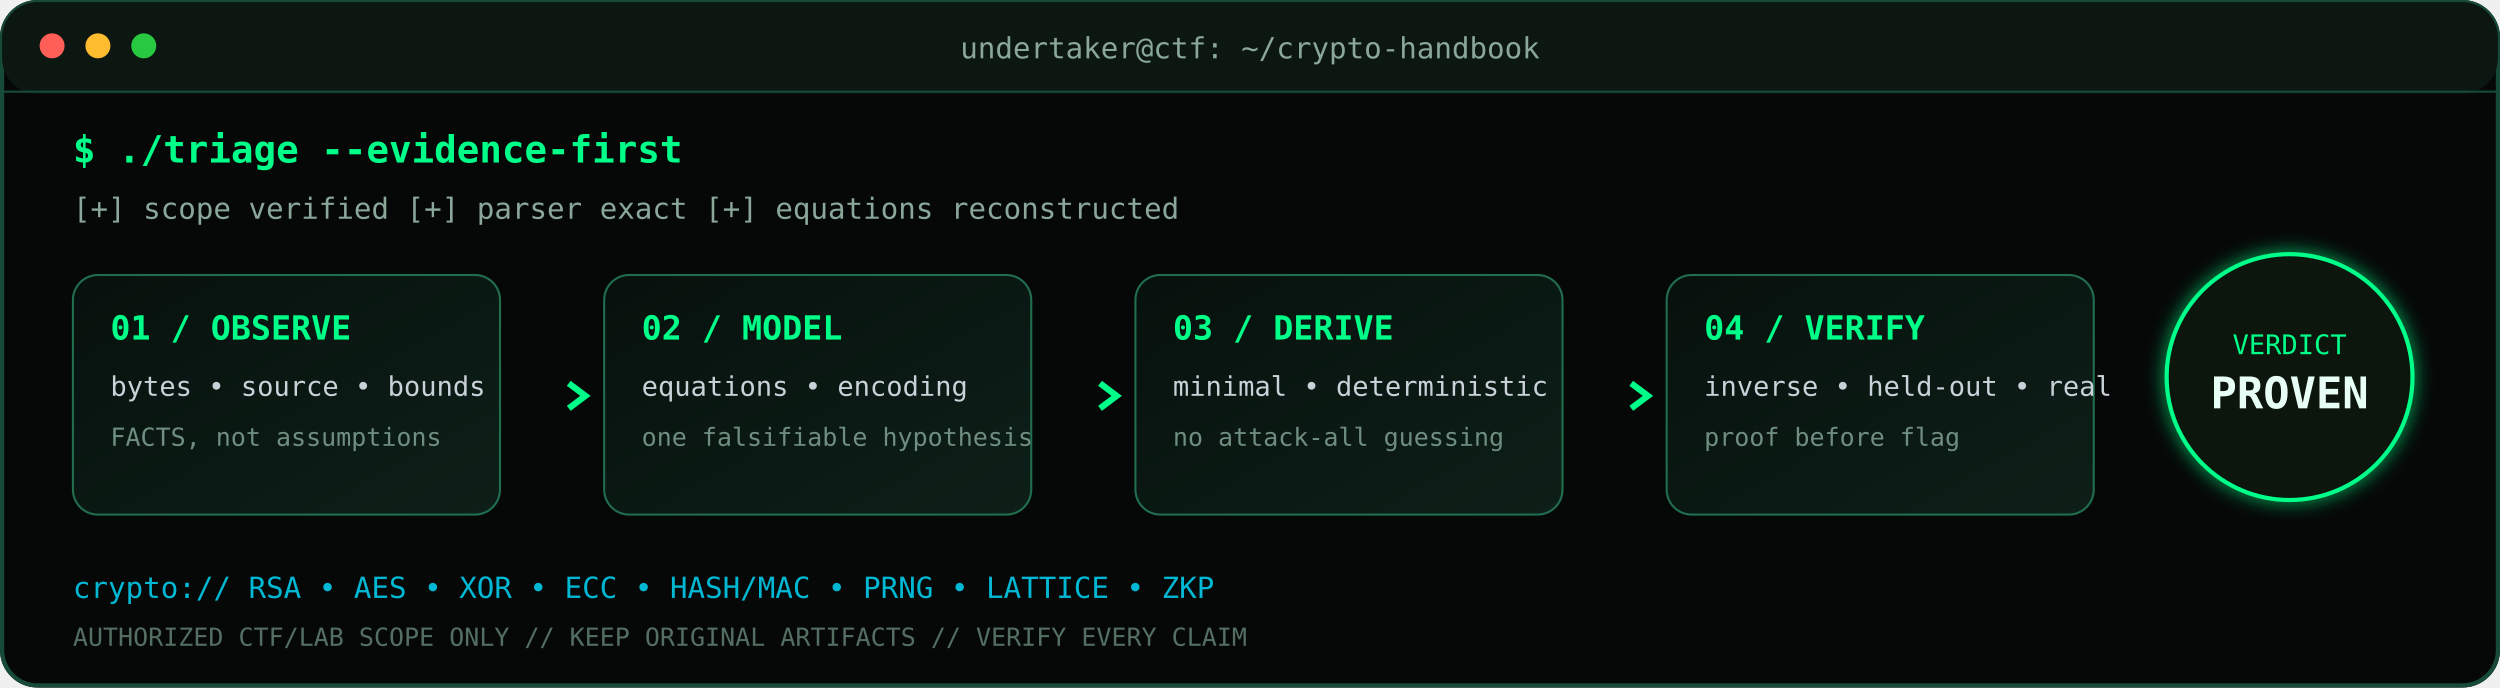
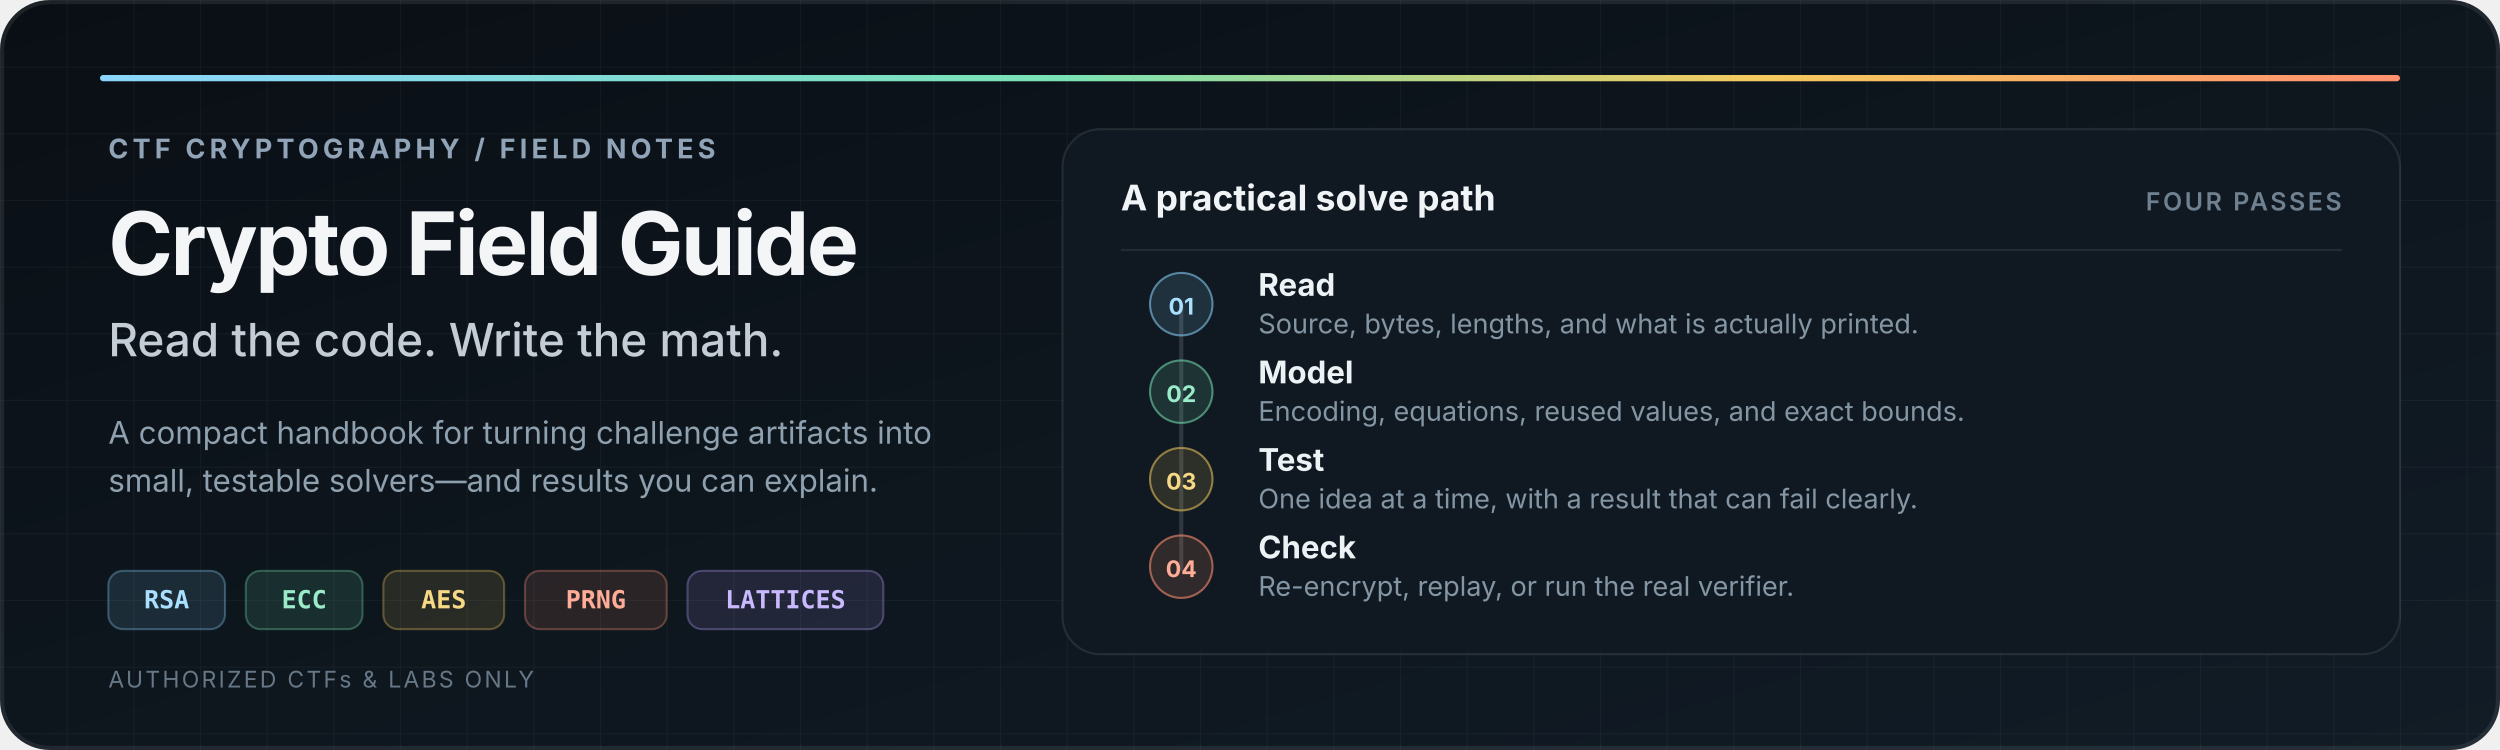
- <svg xmlns="http://www.w3.org/2000/svg" width="1200" height="330" viewBox="0 0 1200 330" role="img" aria-labelledby="title desc">
+ <svg xmlns="http://www.w3.org/2000/svg" width="1200" height="360" viewBox="0 0 1200 360" role="img" aria-labelledby="title desc">
  <defs>
-     <linearGradient id="panel" x1="0" y1="0" x2="1" y2="1">
-       <stop offset="0" stop-color="#07110d" />
-       <stop offset="1" stop-color="#0d1f18" />
+     <linearGradient id="background" x1="0" y1="0" x2="1" y2="1">
+       <stop offset="0" stop-color="#0a0f15" />
+       <stop offset="1" stop-color="#111c26" />
    </linearGradient>
-     <linearGradient id="accent" x1="0" y1="0" x2="1" y2="0">
-       <stop offset="0" stop-color="#00ff88" />
-       <stop offset="1" stop-color="#00b8d4" />
+     <linearGradient id="rule" x1="0" y1="0" x2="1" y2="0">
+       <stop offset="0" stop-color="#8bd5ff" />
+       <stop offset="0.42" stop-color="#79e2b4" />
+       <stop offset="0.72" stop-color="#f4c95d" />
+       <stop offset="1" stop-color="#ff8f70" />
    </linearGradient>
-     <filter id="glow" x="-30%" y="-30%" width="160%" height="160%">
-       <feGaussianBlur stdDeviation="4" result="blur" />
-       <feMerge>
-         <feMergeNode in="blur" />
-         <feMergeNode in="SourceGraphic" />
-       </feMerge>
-     </filter>
+     <pattern id="grid" width="32" height="32" patternUnits="userSpaceOnUse">
+       <path d="M32 0H0V32" fill="none" stroke="#d9e2ec" stroke-opacity="0.045" />
+     </pattern>
  </defs>
-   <rect width="1200" height="330" rx="18" fill="#050807" />
-   <rect x="1" y="1" width="1198" height="328" rx="17" fill="none" stroke="#164b38" stroke-width="2" />
-   <rect x="1" y="1" width="1198" height="44" rx="17" fill="#0c1712" />
-   <path d="M1 44H1199" stroke="#164b38" />
-   <circle cx="25" cy="22" r="6" fill="#ff5f57" />
-   <circle cx="47" cy="22" r="6" fill="#febc2e" />
-   <circle cx="69" cy="22" r="6" fill="#28c840" />
-   <text x="600" y="28" text-anchor="middle" fill="#8aa79a" font-family="monospace" font-size="14">undertaker@ctf: ~/crypto-handbook</text>
-   <text x="35" y="78" fill="#00ff88" font-family="monospace" font-weight="700" font-size="18">$ ./triage --evidence-first</text>
-   <text x="35" y="105" fill="#8aa79a" font-family="monospace" font-size="14">[+] scope verified   [+] parser exact   [+] equations reconstructed</text>
-   <g transform="translate(35 132)">
-     <rect width="205" height="115" rx="12" fill="url(#panel)" stroke="#216e4f" />
-     <text x="18" y="31" fill="#00ff88" font-family="monospace" font-weight="700" font-size="16">01 / OBSERVE</text>
-     <text x="18" y="58" fill="#c9d1d9" font-family="monospace" font-size="13">bytes • source • bounds</text>
-     <text x="18" y="82" fill="#6f8d80" font-family="monospace" font-size="12">FACTS, not assumptions</text>
+   <rect width="1200" height="360" rx="24" fill="url(#background)" />
+   <rect width="1200" height="360" rx="24" fill="url(#grid)" />
+   <rect x="1" y="1" width="1198" height="358" rx="23" fill="none" stroke="#ffffff" stroke-opacity="0.08" stroke-width="2" />
+   <rect x="48" y="36" width="1104" height="3" rx="1.5" fill="url(#rule)" />
+   <g font-family="Inter, ui-sans-serif, -apple-system, BlinkMacSystemFont, Segoe UI, sans-serif">
+     <text x="52" y="76" fill="#91a4b7" font-size="13" font-weight="650" letter-spacing="2">CTF CRYPTOGRAPHY  /  FIELD NOTES</text>
+     <text x="52" y="132" fill="#f3f5f7" font-size="42" font-weight="720" letter-spacing="-1.2">Crypto Field Guide</text>
+     <text x="52" y="171" fill="#c4cdd6" font-size="22" font-weight="520">Read the code. Write the math.</text>
+     <text x="52" y="213" fill="#8fa0af" font-size="15">
+       <tspan x="52" dy="0">A compact handbook for turning challenge artifacts into</tspan>
+       <tspan x="52" dy="23">small, testable solvers—and results you can explain.</tspan>
+     </text>
+     <g transform="translate(52 274)" font-family="JetBrains Mono, SFMono-Regular, Consolas, monospace" font-size="12" font-weight="650">
+       <rect width="56" height="28" rx="7" fill="#8bd5ff" fill-opacity="0.12" stroke="#8bd5ff" stroke-opacity="0.32" />
+       <text x="28" y="18" text-anchor="middle" fill="#a9e0ff">RSA</text>
+       <rect x="66" width="56" height="28" rx="7" fill="#79e2b4" fill-opacity="0.12" stroke="#79e2b4" stroke-opacity="0.32" />
+       <text x="94" y="18" text-anchor="middle" fill="#9aebc9">ECC</text>
+       <rect x="132" width="58" height="28" rx="7" fill="#f4c95d" fill-opacity="0.12" stroke="#f4c95d" stroke-opacity="0.32" />
+       <text x="161" y="18" text-anchor="middle" fill="#f7d985">AES</text>
+       <rect x="200" width="68" height="28" rx="7" fill="#ff8f70" fill-opacity="0.12" stroke="#ff8f70" stroke-opacity="0.32" />
+       <text x="234" y="18" text-anchor="middle" fill="#ffad97">PRNG</text>
+       <rect x="278" width="94" height="28" rx="7" fill="#b8a1ff" fill-opacity="0.12" stroke="#b8a1ff" stroke-opacity="0.32" />
+       <text x="325" y="18" text-anchor="middle" fill="#c9b9ff">LATTICES</text>
+     </g>
+     <text x="52" y="330" fill="#667786" font-size="11" letter-spacing="1.1">AUTHORIZED CTFs &amp; LABS ONLY</text>
  </g>
-   <path d="M250 190H280" stroke="url(#accent)" stroke-width="3" />
-   <path d="M273 184L281 190L273 196" fill="none" stroke="#00ff88" stroke-width="3" />
-   <g transform="translate(290 132)">
-     <rect width="205" height="115" rx="12" fill="url(#panel)" stroke="#216e4f" />
-     <text x="18" y="31" fill="#00ff88" font-family="monospace" font-weight="700" font-size="16">02 / MODEL</text>
-     <text x="18" y="58" fill="#c9d1d9" font-family="monospace" font-size="13">equations • encoding</text>
-     <text x="18" y="82" fill="#6f8d80" font-family="monospace" font-size="12">one falsifiable hypothesis</text>
+   <g transform="translate(510 62)" font-family="Inter, ui-sans-serif, -apple-system, BlinkMacSystemFont, Segoe UI, sans-serif">
+     <rect width="642" height="252" rx="18" fill="#111922" fill-opacity="0.92" stroke="#ffffff" stroke-opacity="0.09" />
+     <text x="28" y="39" fill="#f1f4f6" font-size="17" font-weight="680">A practical solve path</text>
+     <text x="614" y="39" text-anchor="end" fill="#6f8190" font-size="12" font-weight="600" letter-spacing="1.2">FOUR PASSES</text>
+     <path d="M28 58H614" stroke="#ffffff" stroke-opacity="0.08" />
+     <path d="M57 84V212" stroke="#ffffff" stroke-opacity="0.13" stroke-width="2" />
+     <g transform="translate(28 68)">
+       <circle cx="29" cy="16" r="15" fill="#8bd5ff" fill-opacity="0.13" stroke="#8bd5ff" stroke-opacity="0.55" />
+       <text x="29" y="21" text-anchor="middle" fill="#a9e0ff" font-size="11" font-weight="750">01</text>
+       <text x="66" y="12" fill="#edf2f5" font-size="15" font-weight="680">Read</text>
+       <text x="66" y="30" fill="#8495a4" font-size="13">Source, bytes, lengths, and what is actually printed.</text>
+     </g>
+     <g transform="translate(28 110)">
+       <circle cx="29" cy="16" r="15" fill="#79e2b4" fill-opacity="0.13" stroke="#79e2b4" stroke-opacity="0.55" />
+       <text x="29" y="21" text-anchor="middle" fill="#9aebc9" font-size="11" font-weight="750">02</text>
+       <text x="66" y="12" fill="#edf2f5" font-size="15" font-weight="680">Model</text>
+       <text x="66" y="30" fill="#8495a4" font-size="13">Encoding, equations, reused values, and exact bounds.</text>
+     </g>
+     <g transform="translate(28 152)">
+       <circle cx="29" cy="16" r="15" fill="#f4c95d" fill-opacity="0.13" stroke="#f4c95d" stroke-opacity="0.55" />
+       <text x="29" y="21" text-anchor="middle" fill="#f7d985" font-size="11" font-weight="750">03</text>
+       <text x="66" y="12" fill="#edf2f5" font-size="15" font-weight="680">Test</text>
+       <text x="66" y="30" fill="#8495a4" font-size="13">One idea at a time, with a result that can fail clearly.</text>
+     </g>
+     <g transform="translate(28 194)">
+       <circle cx="29" cy="16" r="15" fill="#ff8f70" fill-opacity="0.14" stroke="#ff8f70" stroke-opacity="0.58" />
+       <text x="29" y="21" text-anchor="middle" fill="#ffad97" font-size="11" font-weight="750">04</text>
+       <text x="66" y="12" fill="#edf2f5" font-size="15" font-weight="680">Check</text>
+       <text x="66" y="30" fill="#8495a4" font-size="13">Re-encrypt, replay, or run the real verifier.</text>
+     </g>
  </g>
-   <path d="M505 190H535" stroke="url(#accent)" stroke-width="3" />
-   <path d="M528 184L536 190L528 196" fill="none" stroke="#00ff88" stroke-width="3" />
-   <g transform="translate(545 132)">
-     <rect width="205" height="115" rx="12" fill="url(#panel)" stroke="#216e4f" />
-     <text x="18" y="31" fill="#00ff88" font-family="monospace" font-weight="700" font-size="16">03 / DERIVE</text>
-     <text x="18" y="58" fill="#c9d1d9" font-family="monospace" font-size="13">minimal • deterministic</text>
-     <text x="18" y="82" fill="#6f8d80" font-family="monospace" font-size="12">no attack-all guessing</text>
-   </g>
-   <path d="M760 190H790" stroke="url(#accent)" stroke-width="3" />
-   <path d="M783 184L791 190L783 196" fill="none" stroke="#00ff88" stroke-width="3" />
-   <g transform="translate(800 132)">
-     <rect width="205" height="115" rx="12" fill="url(#panel)" stroke="#216e4f" />
-     <text x="18" y="31" fill="#00ff88" font-family="monospace" font-weight="700" font-size="16">04 / VERIFY</text>
-     <text x="18" y="58" fill="#c9d1d9" font-family="monospace" font-size="13">inverse • held-out • real</text>
-     <text x="18" y="82" fill="#6f8d80" font-family="monospace" font-size="12">proof before flag</text>
-   </g>
-   <g transform="translate(1035 117)">
-     <circle cx="64" cy="64" r="59" fill="#08140f" stroke="#00ff88" stroke-width="2" filter="url(#glow)" />
-     <text x="64" y="53" text-anchor="middle" fill="#00ff88" font-family="monospace" font-size="13">VERDICT</text>
-     <text x="64" y="79" text-anchor="middle" fill="#e8fff6" font-family="monospace" font-weight="700" font-size="21">PROVEN</text>
-   </g>
-   <text x="35" y="287" fill="#00b8d4" font-family="monospace" font-size="14">crypto:// RSA • AES • XOR • ECC • HASH/MAC • PRNG • LATTICE • ZKP</text>
-   <text x="35" y="310" fill="#546e62" font-family="monospace" font-size="12">AUTHORIZED CTF/LAB SCOPE ONLY // KEEP ORIGINAL ARTIFACTS // VERIFY EVERY CLAIM</text>
</svg>
